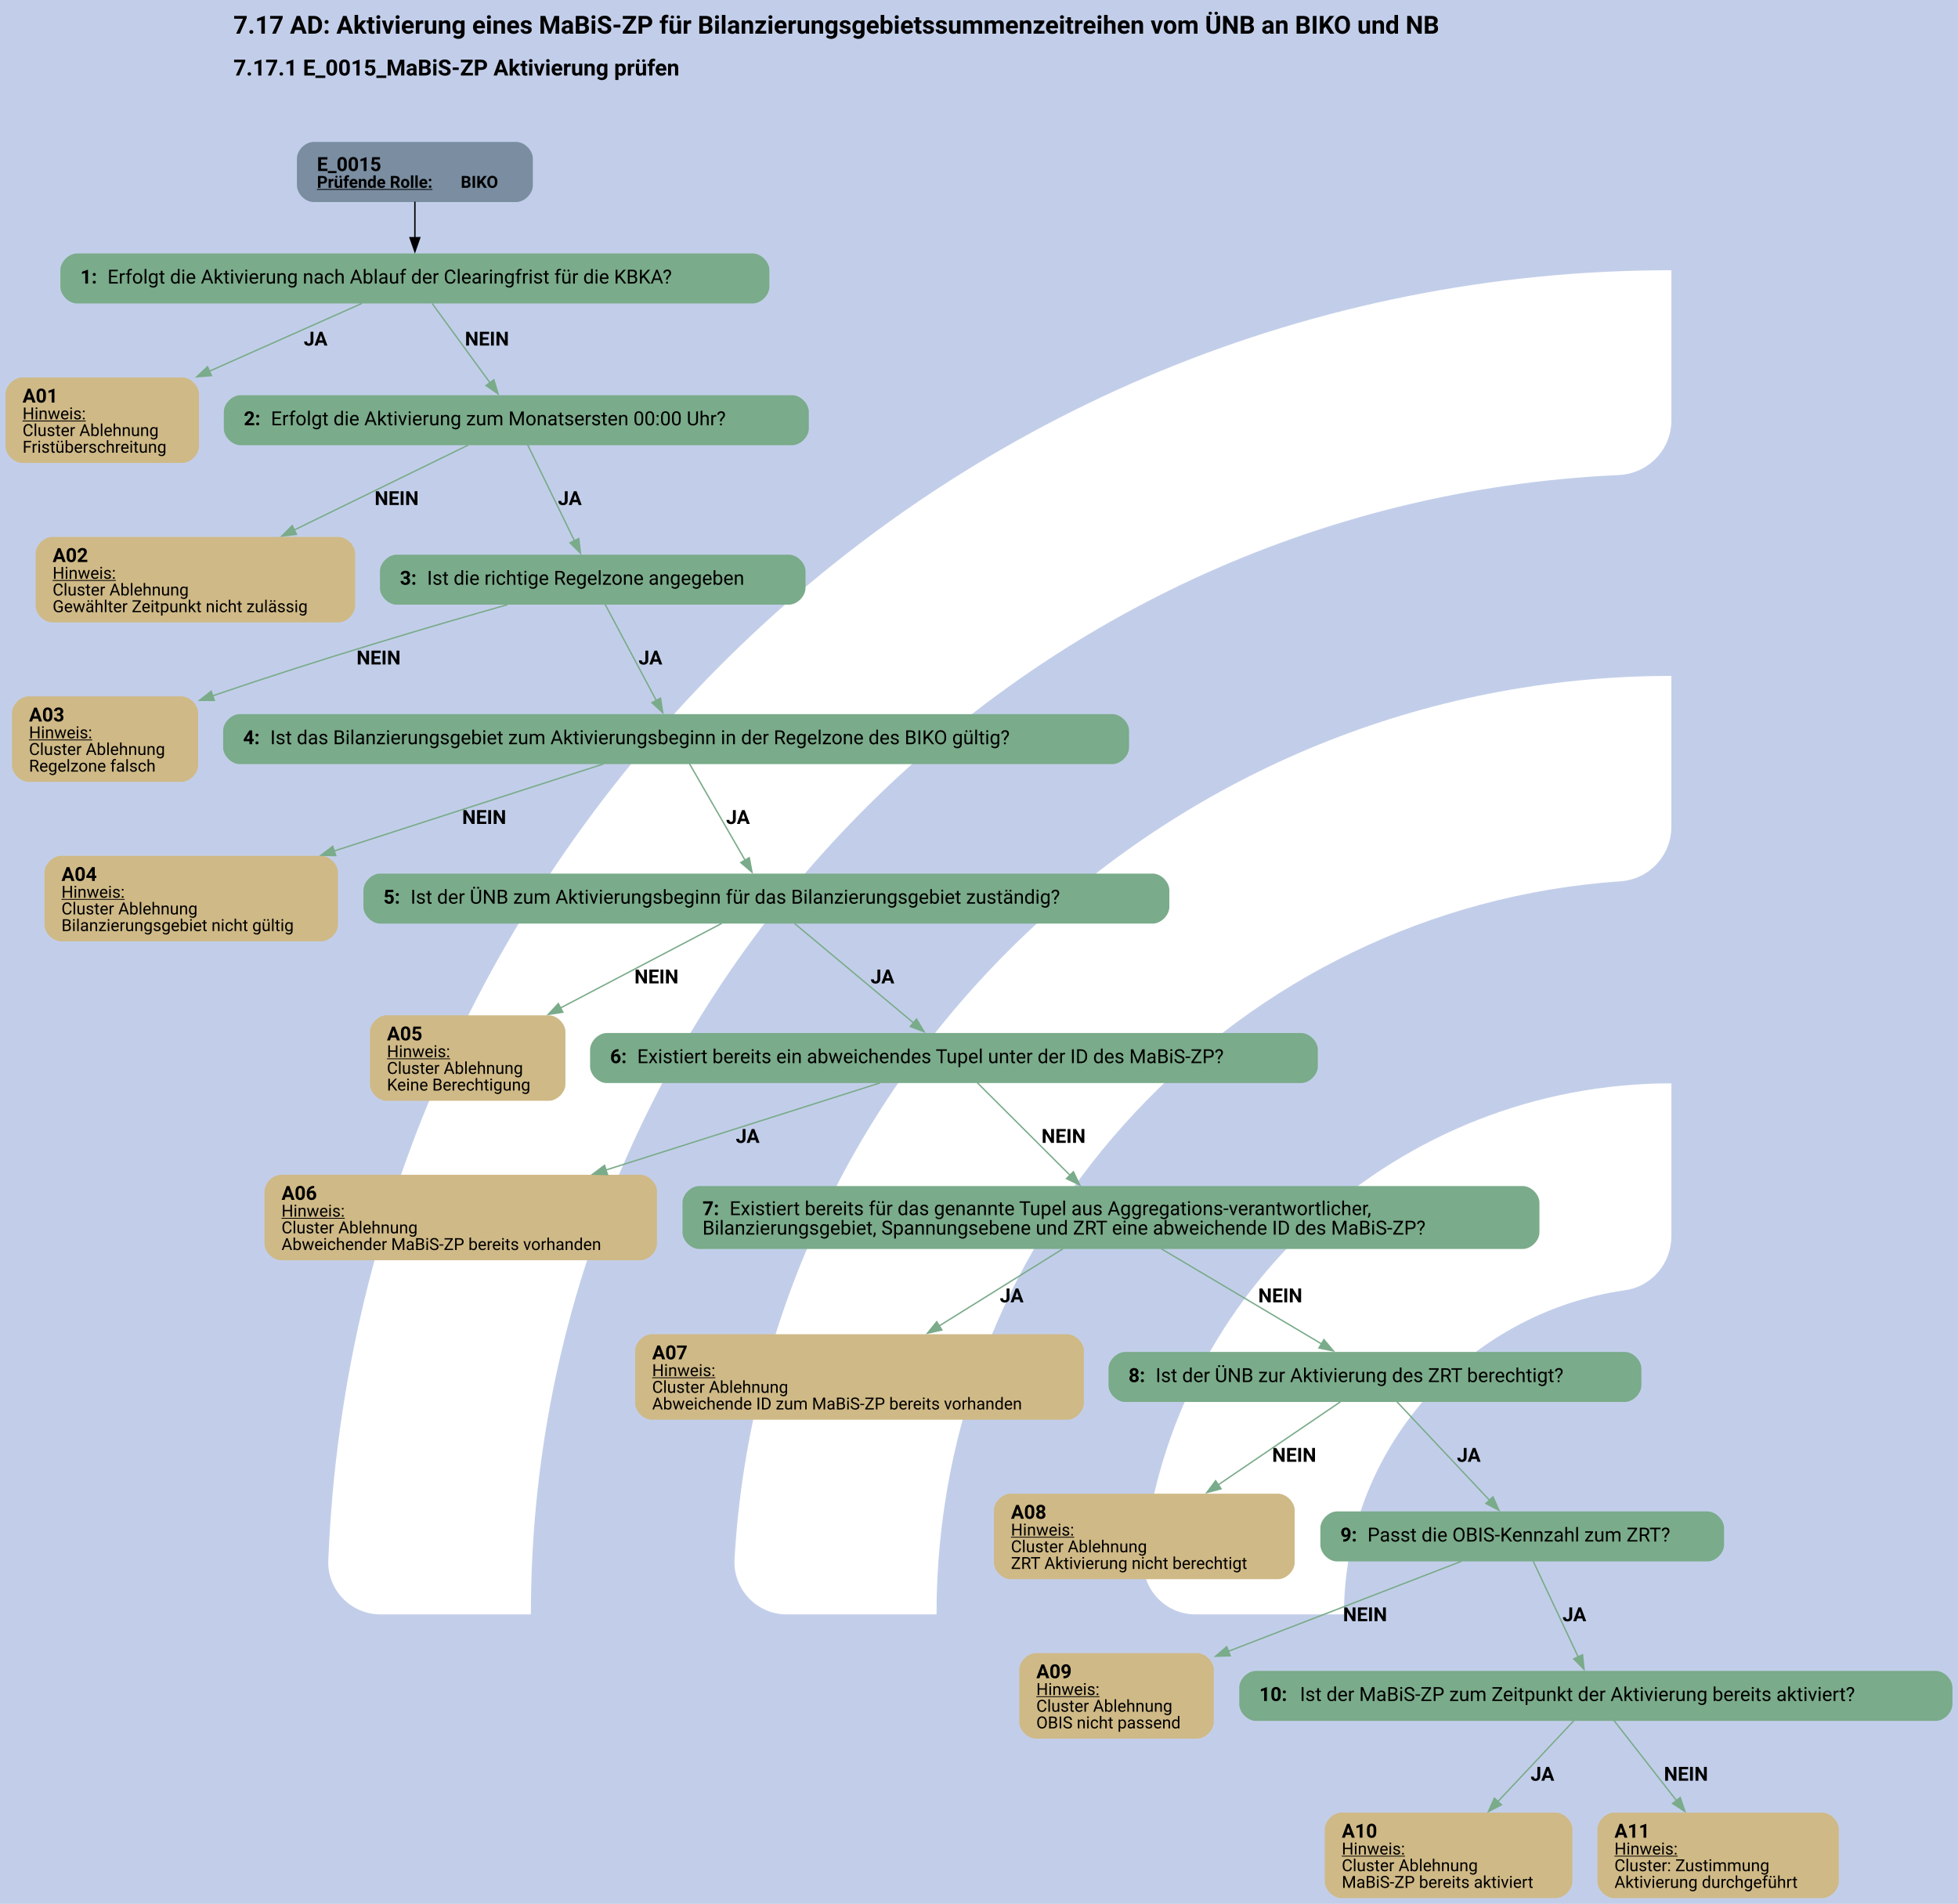
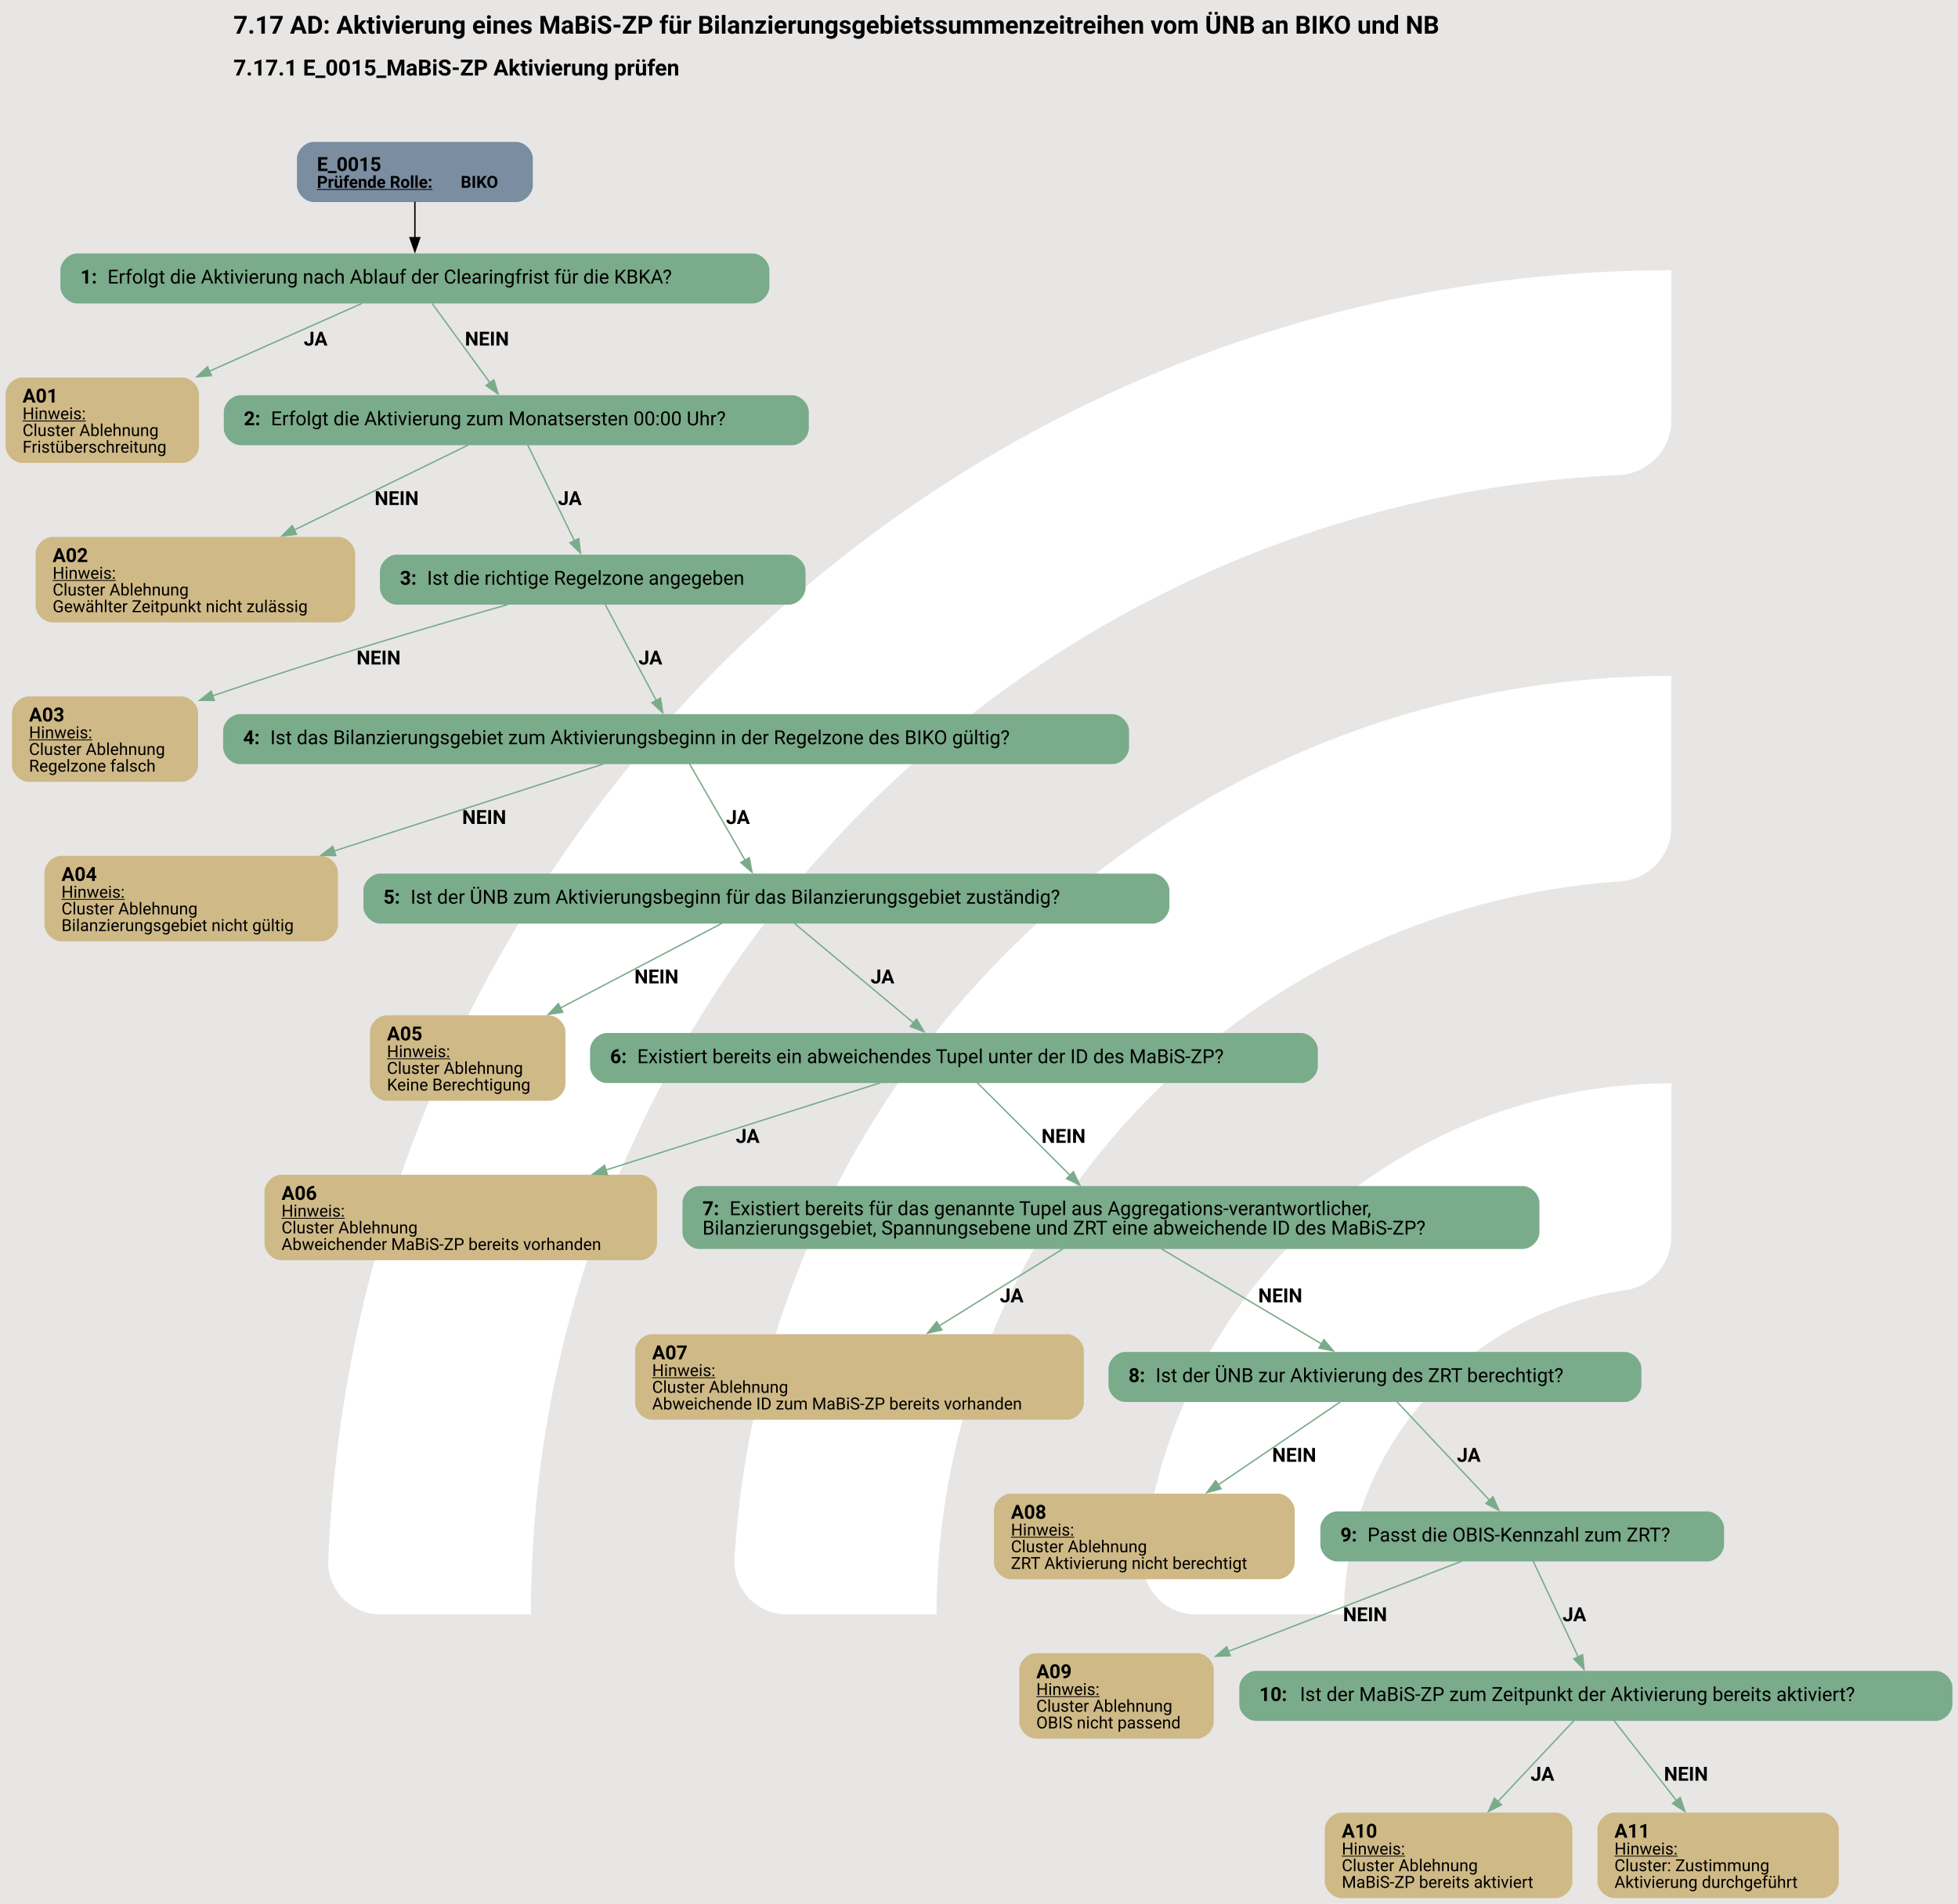
<svg xmlns="http://www.w3.org/2000/svg" version="1.1" width="1878.667px" viewBox="0 0 1878.667 1826.667" height="1826.667px">
  <g>
    <svg version="1.1" width="1878.667px" viewBox="0 0 1878.667 1826.667" height="1826.667px">
-       <polygon fill="#c2cee9" points="0,0 1878.667,0 1878.667,1826.667 0,1826.667" />
+       <polygon fill="#e7e6e5" points="0,0 1878.667,0 1878.667,1826.667 0,1826.667" />
      <g>
        <g transform="translate(194.4175, 182.6667) scale(1 1) translate(0, 0) scale(2.572045 2.572045) ">
          <defs>
            <style>.cls-1{fill:#fff;}</style>
          </defs>
          <path class="cls-1" d="M122.44,531.2h-56.1c-11,0-19.9-9.12-19.46-20.11C57.47,243.89,278.15,29.78,547.91,29.78v56.02c0,10.98-8.69,19.89-19.66,20.39-225.51,10.31-405.8,197-405.8,425Z" />
          <path class="cls-1" d="M273.78,531.2h-55.93c-11.23,0-20.09-9.48-19.43-20.69,10.74-183.44,163.39-329.39,349.48-329.39v56.26c0,10.71-8.27,19.62-18.96,20.35-142.35,9.77-255.17,128.69-255.17,273.46Z" />
          <path class="cls-1" d="M425.77,531.2h-55.45c-11.65,0-20.6-10.17-19.33-21.75,10.87-99.03,95.03-176.34,196.92-176.34v57.01c0,10.05-7.28,18.75-17.23,20.16-59.22,8.4-104.91,59.42-104.91,120.92Z" />
        </g>
        <svg width="1409pt" height="1370pt" viewBox="0.00 0.00 1409.27 1369.98">
          <g id="graph0" class="graph" transform="scale(1 1) rotate(0) translate(4 1365.98)">
            <text text-anchor="start" x="164.01" y="-1341.88" font-family="Roboto, sans-serif" font-weight="bold" font-size="18.00">7.17 AD: Aktivierung eines MaBiS-ZP für Bilanzierungsgebietssummenzeitreihen vom ÜNB an BIKO und NB</text>
            <text text-anchor="start" x="164.01" y="-1311.78" font-family="Roboto, sans-serif" font-weight="bold" font-size="16.00">7.17.1 E_0015_MaBiS-ZP Aktivierung prüfen</text>
            <g id="node1" class="node">
              <path fill="#7a8da1" stroke="black" stroke-width="0" d="M367.51,-1263.98C367.51,-1263.98 221.72,-1263.98 221.72,-1263.98 215.72,-1263.98 209.72,-1257.98 209.72,-1251.98 209.72,-1251.98 209.72,-1232.7 209.72,-1232.7 209.72,-1226.7 215.72,-1220.7 221.72,-1220.7 221.72,-1220.7 367.51,-1220.7 367.51,-1220.7 373.51,-1220.7 379.51,-1226.7 379.51,-1232.7 379.51,-1232.7 379.51,-1251.98 379.51,-1251.98 379.51,-1257.98 373.51,-1263.98 367.51,-1263.98" />
              <text text-anchor="start" x="224.12" y="-1243.04" font-family="Roboto, sans-serif" font-weight="bold" font-size="14.00">E_0015</text>
              <text text-anchor="start" x="224.12" y="-1230.94" font-family="Roboto, sans-serif" font-weight="bold" text-decoration="underline" font-size="12.00">Prüfende Rolle:</text>
              <text text-anchor="start" x="327.62" y="-1230.94" font-family="Roboto, sans-serif" font-weight="bold" font-size="12.00"> BIKO</text>
            </g>
            <g id="node2" class="node">
              <path fill="#7aab8a" stroke="black" stroke-width="0" d="M537.76,-1183.7C537.76,-1183.7 51.47,-1183.7 51.47,-1183.7 45.47,-1183.7 39.47,-1177.7 39.47,-1171.7 39.47,-1171.7 39.47,-1159.7 39.47,-1159.7 39.47,-1153.7 45.47,-1147.7 51.47,-1147.7 51.47,-1147.7 537.76,-1147.7 537.76,-1147.7 543.76,-1147.7 549.76,-1153.7 549.76,-1159.7 549.76,-1159.7 549.76,-1171.7 549.76,-1171.7 549.76,-1177.7 543.76,-1183.7 537.76,-1183.7" />
              <text text-anchor="start" x="53.87" y="-1162.03" font-family="Roboto, sans-serif" font-weight="bold" font-size="14.00">1: </text>
              <text text-anchor="start" x="73.37" y="-1162.03" font-family="Roboto, sans-serif" font-size="14.00">Erfolgt die Aktivierung nach Ablauf der Clearingfrist für die KBKA?</text>
            </g>
            <g id="edge1" class="edge">
              <path fill="none" stroke="black" d="M294.62,-1220.94C294.62,-1212.87 294.62,-1203.46 294.62,-1194.77" />
              <polygon fill="black" stroke="black" points="298.12,-1195.06 294.62,-1185.06 291.12,-1195.06 298.12,-1195.06" />
            </g>
            <g id="node3" class="node">
              <path fill="#cfb986" stroke="black" stroke-width="0" d="M127.23,-1094.45C127.23,-1094.45 12,-1094.45 12,-1094.45 6,-1094.45 0,-1088.45 0,-1082.45 0,-1082.45 0,-1044.93 0,-1044.93 0,-1038.93 6,-1032.93 12,-1032.93 12,-1032.93 127.23,-1032.93 127.23,-1032.93 133.23,-1032.93 139.23,-1038.93 139.23,-1044.93 139.23,-1044.93 139.23,-1082.45 139.23,-1082.45 139.23,-1088.45 133.23,-1094.45 127.23,-1094.45" />
              <text text-anchor="start" x="12.24" y="-1076.39" font-family="Roboto, sans-serif" font-weight="bold" font-size="14.00">A01</text>
              <text text-anchor="start" x="12.24" y="-1064.29" font-family="Roboto, sans-serif" text-decoration="underline" font-size="12.00">Hinweis:</text>
              <text text-anchor="start" x="12.24" y="-1052.29" font-family="Roboto, sans-serif" font-size="12.00">Cluster Ablehnung</text>
              <text text-anchor="start" x="12.24" y="-1040.29" font-family="Roboto, sans-serif" font-size="12.00">Fristüberschreitung</text>
            </g>
            <g id="edge2" class="edge">
              <path fill="none" stroke="#7aab8a" d="M256.45,-1147.73C226.42,-1134.39 183.61,-1115.36 146.54,-1098.88" />
              <polygon fill="#7aab8a" stroke="#7aab8a" points="148.19,-1095.79 137.63,-1094.92 145.35,-1102.18 148.19,-1095.79" />
              <text text-anchor="start" x="214.62" y="-1117.4" font-family="Roboto, sans-serif" font-weight="bold" font-size="14.00">JA</text>
            </g>
            <g id="node4" class="node">
              <path fill="#7aab8a" stroke="black" stroke-width="0" d="M566.14,-1081.69C566.14,-1081.69 169.09,-1081.69 169.09,-1081.69 163.09,-1081.69 157.09,-1075.69 157.09,-1069.69 157.09,-1069.69 157.09,-1057.69 157.09,-1057.69 157.09,-1051.69 163.09,-1045.69 169.09,-1045.69 169.09,-1045.69 566.14,-1045.69 566.14,-1045.69 572.14,-1045.69 578.14,-1051.69 578.14,-1057.69 578.14,-1057.69 578.14,-1069.69 578.14,-1069.69 578.14,-1075.69 572.14,-1081.69 566.14,-1081.69" />
              <text text-anchor="start" x="171.49" y="-1060.02" font-family="Roboto, sans-serif" font-weight="bold" font-size="14.00">2: </text>
              <text text-anchor="start" x="190.99" y="-1060.02" font-family="Roboto, sans-serif" font-size="14.00">Erfolgt die Aktivierung zum Monatsersten 00:00 Uhr?</text>
            </g>
            <g id="edge3" class="edge">
              <path fill="none" stroke="#7aab8a" d="M307,-1147.73C318.5,-1131.98 335.78,-1108.3 348.95,-1090.26" />
              <polygon fill="#7aab8a" stroke="#7aab8a" points="351.45,-1092.77 354.52,-1082.63 345.8,-1088.64 351.45,-1092.77" />
              <text text-anchor="start" x="330.62" y="-1117.4" font-family="Roboto, sans-serif" font-weight="bold" font-size="14.00">NEIN</text>
            </g>
            <g id="node5" class="node">
              <path fill="#cfb986" stroke="black" stroke-width="0" d="M239.61,-979.68C239.61,-979.68 33.62,-979.68 33.62,-979.68 27.62,-979.68 21.63,-973.68 21.63,-967.68 21.63,-967.68 21.63,-930.16 21.63,-930.16 21.63,-924.16 27.63,-918.16 33.63,-918.16 33.63,-918.16 239.61,-918.16 239.61,-918.16 245.61,-918.16 251.61,-924.16 251.61,-930.16 251.61,-930.16 251.61,-967.68 251.61,-967.68 251.61,-973.68 245.61,-979.68 239.61,-979.68" />
              <text text-anchor="start" x="33.87" y="-961.62" font-family="Roboto, sans-serif" font-weight="bold" font-size="14.00">A02</text>
              <text text-anchor="start" x="33.87" y="-949.52" font-family="Roboto, sans-serif" text-decoration="underline" font-size="12.00">Hinweis:</text>
              <text text-anchor="start" x="33.87" y="-937.52" font-family="Roboto, sans-serif" font-size="12.00">Cluster Ablehnung</text>
              <text text-anchor="start" x="33.87" y="-925.52" font-family="Roboto, sans-serif" font-size="12.00">Gewählter Zeitpunkt nicht zulässig</text>
            </g>
            <g id="edge4" class="edge">
              <path fill="none" stroke="#7aab8a" d="M333.03,-1045.81C300.01,-1029.69 249.25,-1004.91 207.61,-984.58" />
              <polygon fill="#7aab8a" stroke="#7aab8a" points="209.39,-981.55 198.87,-980.31 206.32,-987.84 209.39,-981.55" />
              <text text-anchor="start" x="265.62" y="-1002.63" font-family="Roboto, sans-serif" font-weight="bold" font-size="14.00">NEIN</text>
            </g>
            <g id="node6" class="node">
              <path fill="#7aab8a" stroke="black" stroke-width="0" d="M563.76,-966.92C563.76,-966.92 281.47,-966.92 281.47,-966.92 275.47,-966.92 269.47,-960.92 269.47,-954.92 269.47,-954.92 269.47,-942.92 269.47,-942.92 269.47,-936.92 275.47,-930.92 281.47,-930.92 281.47,-930.92 563.76,-930.92 563.76,-930.92 569.76,-930.92 575.76,-936.92 575.76,-942.92 575.76,-942.92 575.76,-954.92 575.76,-954.92 575.76,-960.92 569.76,-966.92 563.76,-966.92" />
              <text text-anchor="start" x="283.87" y="-945.25" font-family="Roboto, sans-serif" font-weight="bold" font-size="14.00">3: </text>
              <text text-anchor="start" x="303.37" y="-945.25" font-family="Roboto, sans-serif" font-size="14.00">Ist die richtige Regelzone angegeben</text>
            </g>
            <g id="edge5" class="edge">
              <path fill="none" stroke="#7aab8a" d="M375.73,-1046.05C384.63,-1027.81 399.03,-998.28 409.53,-976.76" />
              <polygon fill="#7aab8a" stroke="#7aab8a" points="412.56,-978.51 413.8,-967.99 406.27,-975.44 412.56,-978.51" />
              <text text-anchor="start" x="397.62" y="-1002.63" font-family="Roboto, sans-serif" font-weight="bold" font-size="14.00">JA</text>
            </g>
            <g id="node7" class="node">
              <path fill="#cfb986" stroke="black" stroke-width="0" d="M126.6,-864.91C126.6,-864.91 16.62,-864.91 16.62,-864.91 10.62,-864.91 4.62,-858.91 4.62,-852.91 4.62,-852.91 4.62,-815.39 4.62,-815.39 4.62,-809.39 10.62,-803.39 16.62,-803.39 16.62,-803.39 126.6,-803.39 126.6,-803.39 132.6,-803.39 138.6,-809.39 138.6,-815.39 138.6,-815.39 138.6,-852.91 138.6,-852.91 138.6,-858.91 132.6,-864.91 126.6,-864.91" />
              <text text-anchor="start" x="16.86" y="-846.85" font-family="Roboto, sans-serif" font-weight="bold" font-size="14.00">A03</text>
              <text text-anchor="start" x="16.86" y="-834.75" font-family="Roboto, sans-serif" text-decoration="underline" font-size="12.00">Hinweis:</text>
              <text text-anchor="start" x="16.86" y="-822.75" font-family="Roboto, sans-serif" font-size="12.00">Cluster Ablehnung</text>
              <text text-anchor="start" x="16.86" y="-810.75" font-family="Roboto, sans-serif" font-size="12.00">Regelzone falsch</text>
            </g>
            <g id="edge6" class="edge">
              <path fill="none" stroke="#7aab8a" d="M361.27,-930.93C307.65,-915.73 227.56,-892.2 148.82,-865.24" />
              <polygon fill="#7aab8a" stroke="#7aab8a" points="150.26,-862.03 139.66,-862.08 147.98,-868.64 150.26,-862.03" />
              <text text-anchor="start" x="252.62" y="-887.86" font-family="Roboto, sans-serif" font-weight="bold" font-size="14.00">NEIN</text>
            </g>
            <g id="node8" class="node">
              <path fill="#7aab8a" stroke="black" stroke-width="0" d="M796.64,-852.15C796.64,-852.15 168.59,-852.15 168.59,-852.15 162.59,-852.15 156.59,-846.15 156.59,-840.15 156.59,-840.15 156.59,-828.15 156.59,-828.15 156.59,-822.15 162.59,-816.15 168.59,-816.15 168.59,-816.15 796.64,-816.15 796.64,-816.15 802.64,-816.15 808.64,-822.15 808.64,-828.15 808.64,-828.15 808.64,-840.15 808.64,-840.15 808.64,-846.15 802.64,-852.15 796.64,-852.15" />
              <text text-anchor="start" x="170.99" y="-830.48" font-family="Roboto, sans-serif" font-weight="bold" font-size="14.00">4: </text>
              <text text-anchor="start" x="190.49" y="-830.48" font-family="Roboto, sans-serif" font-size="14.00">Ist das Bilanzierungsgebiet zum Aktivierungsbeginn in der Regelzone des BIKO gültig?</text>
            </g>
            <g id="edge7" class="edge">
              <path fill="none" stroke="#7aab8a" d="M431.47,-931.28C441.17,-913.04 456.88,-883.51 468.34,-861.99" />
              <polygon fill="#7aab8a" stroke="#7aab8a" points="471.41,-863.67 473.01,-853.19 465.23,-860.38 471.41,-863.67" />
              <text text-anchor="start" x="455.62" y="-887.86" font-family="Roboto, sans-serif" font-weight="bold" font-size="14.00">JA</text>
            </g>
            <g id="node9" class="node">
              <path fill="#cfb986" stroke="black" stroke-width="0" d="M227.23,-750.14C227.23,-750.14 40,-750.14 40,-750.14 34,-750.14 28,-744.14 28,-738.14 28,-738.14 28,-700.62 28,-700.62 28,-694.62 34,-688.62 40,-688.62 40,-688.62 227.23,-688.62 227.23,-688.62 233.23,-688.62 239.23,-694.62 239.23,-700.62 239.23,-700.62 239.23,-738.14 239.23,-738.14 239.23,-744.14 233.23,-750.14 227.23,-750.14" />
              <text text-anchor="start" x="40.24" y="-732.08" font-family="Roboto, sans-serif" font-weight="bold" font-size="14.00">A04</text>
              <text text-anchor="start" x="40.24" y="-719.98" font-family="Roboto, sans-serif" text-decoration="underline" font-size="12.00">Hinweis:</text>
              <text text-anchor="start" x="40.24" y="-707.98" font-family="Roboto, sans-serif" font-size="12.00">Cluster Ablehnung</text>
              <text text-anchor="start" x="40.24" y="-695.98" font-family="Roboto, sans-serif" font-size="12.00">Bilanzierungsgebiet nicht gültig</text>
            </g>
            <g id="edge8" class="edge">
              <path fill="none" stroke="#7aab8a" d="M430.37,-816.27C379.32,-799.77 300.21,-774.21 236.51,-753.63" />
              <polygon fill="#7aab8a" stroke="#7aab8a" points="237.65,-750.32 227.06,-750.57 235.5,-756.98 237.65,-750.32" />
              <text text-anchor="start" x="328.62" y="-773.09" font-family="Roboto, sans-serif" font-weight="bold" font-size="14.00">NEIN</text>
            </g>
            <g id="node10" class="node">
              <path fill="#7aab8a" stroke="black" stroke-width="0" d="M825.64,-737.38C825.64,-737.38 269.59,-737.38 269.59,-737.38 263.59,-737.38 257.59,-731.38 257.59,-725.38 257.59,-725.38 257.59,-713.38 257.59,-713.38 257.59,-707.38 263.59,-701.38 269.59,-701.38 269.59,-701.38 825.64,-701.38 825.64,-701.38 831.64,-701.38 837.64,-707.38 837.64,-713.38 837.64,-713.38 837.64,-725.38 837.64,-725.38 837.64,-731.38 831.64,-737.38 825.64,-737.38" />
              <text text-anchor="start" x="271.99" y="-715.71" font-family="Roboto, sans-serif" font-weight="bold" font-size="14.00">5: </text>
              <text text-anchor="start" x="291.49" y="-715.71" font-family="Roboto, sans-serif" font-size="14.00">Ist der ÜNB zum Aktivierungsbeginn für das Bilanzierungsgebiet zuständig?</text>
            </g>
            <g id="edge9" class="edge">
              <path fill="none" stroke="#7aab8a" d="M492.21,-816.51C502.77,-798.19 519.9,-768.47 532.32,-746.92" />
              <polygon fill="#7aab8a" stroke="#7aab8a" points="535.27,-748.81 537.23,-738.4 529.2,-745.32 535.27,-748.81" />
              <text text-anchor="start" x="518.62" y="-773.09" font-family="Roboto, sans-serif" font-weight="bold" font-size="14.00">JA</text>
            </g>
            <g id="node11" class="node">
              <path fill="#cfb986" stroke="black" stroke-width="0" d="M390.98,-635.37C390.98,-635.37 274.25,-635.37 274.25,-635.37 268.25,-635.37 262.25,-629.37 262.25,-623.37 262.25,-623.37 262.25,-585.85 262.25,-585.85 262.25,-579.85 268.25,-573.85 274.25,-573.85 274.25,-573.85 390.98,-573.85 390.98,-573.85 396.98,-573.85 402.98,-579.85 402.98,-585.85 402.98,-585.85 402.98,-623.37 402.98,-623.37 402.98,-629.37 396.98,-635.37 390.98,-635.37" />
              <text text-anchor="start" x="274.49" y="-617.31" font-family="Roboto, sans-serif" font-weight="bold" font-size="14.00">A05</text>
              <text text-anchor="start" x="274.49" y="-605.21" font-family="Roboto, sans-serif" text-decoration="underline" font-size="12.00">Hinweis:</text>
              <text text-anchor="start" x="274.49" y="-593.21" font-family="Roboto, sans-serif" font-size="12.00">Cluster Ablehnung</text>
              <text text-anchor="start" x="274.49" y="-581.21" font-family="Roboto, sans-serif" font-size="12.00">Keine Berechtigung</text>
            </g>
            <g id="edge10" class="edge">
              <path fill="none" stroke="#7aab8a" d="M515.43,-701.5C484.89,-685.48 438.05,-660.91 399.43,-640.66" />
              <polygon fill="#7aab8a" stroke="#7aab8a" points="401.11,-637.59 390.63,-636.04 397.86,-643.79 401.11,-637.59" />
              <text text-anchor="start" x="452.62" y="-658.32" font-family="Roboto, sans-serif" font-weight="bold" font-size="14.00">NEIN</text>
            </g>
            <g id="node12" class="node">
              <path fill="#7aab8a" stroke="black" stroke-width="0" d="M932.51,-622.61C932.51,-622.61 432.72,-622.61 432.72,-622.61 426.72,-622.61 420.72,-616.61 420.72,-610.61 420.72,-610.61 420.72,-598.61 420.72,-598.61 420.72,-592.61 426.72,-586.61 432.72,-586.61 432.72,-586.61 932.51,-586.61 932.51,-586.61 938.51,-586.61 944.51,-592.61 944.51,-598.61 944.51,-598.61 944.51,-610.61 944.51,-610.61 944.51,-616.61 938.51,-622.61 932.51,-622.61" />
              <text text-anchor="start" x="435.12" y="-600.94" font-family="Roboto, sans-serif" font-weight="bold" font-size="14.00">6: </text>
              <text text-anchor="start" x="454.62" y="-600.94" font-family="Roboto, sans-serif" font-size="14.00">Existiert bereits ein abweichendes Tupel unter der ID des MaBiS-ZP?</text>
            </g>
            <g id="edge11" class="edge">
              <path fill="none" stroke="#7aab8a" d="M567.83,-701.5C590.59,-682.48 627.78,-651.41 653.64,-629.82" />
              <polygon fill="#7aab8a" stroke="#7aab8a" points="655.67,-632.68 661.1,-623.58 651.19,-627.3 655.67,-632.68" />
              <text text-anchor="start" x="622.62" y="-658.32" font-family="Roboto, sans-serif" font-weight="bold" font-size="14.00">JA</text>
            </g>
            <g id="node13" class="node">
              <path fill="#cfb986" stroke="black" stroke-width="0" d="M456.86,-520.6C456.86,-520.6 198.38,-520.6 198.38,-520.6 192.38,-520.6 186.38,-514.6 186.38,-508.6 186.38,-508.6 186.38,-471.08 186.38,-471.08 186.38,-465.08 192.38,-459.08 198.38,-459.08 198.38,-459.08 456.86,-459.08 456.86,-459.08 462.86,-459.08 468.86,-465.08 468.86,-471.08 468.86,-471.08 468.86,-508.6 468.86,-508.6 468.86,-514.6 462.86,-520.6 456.86,-520.6" />
              <text text-anchor="start" x="198.62" y="-502.54" font-family="Roboto, sans-serif" font-weight="bold" font-size="14.00">A06</text>
              <text text-anchor="start" x="198.62" y="-490.44" font-family="Roboto, sans-serif" text-decoration="underline" font-size="12.00">Hinweis:</text>
              <text text-anchor="start" x="198.62" y="-478.44" font-family="Roboto, sans-serif" font-size="12.00">Cluster Ablehnung</text>
              <text text-anchor="start" x="198.62" y="-466.44" font-family="Roboto, sans-serif" font-size="12.00">Abweichender MaBiS-ZP bereits vorhanden</text>
            </g>
            <g id="edge12" class="edge">
              <path fill="none" stroke="#7aab8a" d="M629.47,-586.73C577.43,-570.2 496.74,-544.57 431.88,-523.96" />
              <polygon fill="#7aab8a" stroke="#7aab8a" points="433.23,-520.72 422.64,-521.03 431.11,-527.39 433.23,-520.72" />
              <text text-anchor="start" x="525.62" y="-543.55" font-family="Roboto, sans-serif" font-weight="bold" font-size="14.00">JA</text>
            </g>
            <g id="node14" class="node">
              <path fill="#7aab8a" stroke="black" stroke-width="0" d="M1092.01,-512.48C1092.01,-512.48 499.22,-512.48 499.22,-512.48 493.22,-512.48 487.22,-506.48 487.22,-500.48 487.22,-500.48 487.22,-479.2 487.22,-479.2 487.22,-473.2 493.22,-467.2 499.22,-467.2 499.22,-467.2 1092.01,-467.2 1092.01,-467.2 1098.01,-467.2 1104.01,-473.2 1104.01,-479.2 1104.01,-479.2 1104.01,-500.48 1104.01,-500.48 1104.01,-506.48 1098.01,-512.48 1092.01,-512.48" />
              <text text-anchor="start" x="501.62" y="-491.54" font-family="Roboto, sans-serif" font-weight="bold" font-size="14.00">7: </text>
              <text text-anchor="start" x="521.12" y="-491.54" font-family="Roboto, sans-serif" font-size="14.00">Existiert bereits für das genannte Tupel aus Aggregations-verantwortlicher,</text>
              <text text-anchor="start" x="501.62" y="-477.54" font-family="Roboto, sans-serif" font-size="14.00">Bilanzierungsgebiet, Spannungsebene und ZRT eine abweichende ID des MaBiS-ZP?</text>
            </g>
            <g id="edge13" class="edge">
              <path fill="none" stroke="#7aab8a" d="M699.29,-586.97C716.85,-569.45 744.85,-541.5 766.15,-520.25" />
              <polygon fill="#7aab8a" stroke="#7aab8a" points="768.56,-522.79 773.16,-513.24 763.61,-517.83 768.56,-522.79" />
              <text text-anchor="start" x="745.62" y="-543.55" font-family="Roboto, sans-serif" font-weight="bold" font-size="14.00">NEIN</text>
            </g>
            <g id="node15" class="node">
              <path fill="#cfb986" stroke="black" stroke-width="0" d="M764.11,-405.83C764.11,-405.83 465.12,-405.83 465.12,-405.83 459.12,-405.83 453.12,-399.83 453.12,-393.83 453.12,-393.83 453.12,-356.31 453.12,-356.31 453.12,-350.31 459.12,-344.31 465.12,-344.31 465.12,-344.31 764.11,-344.31 764.11,-344.31 770.11,-344.31 776.11,-350.31 776.11,-356.31 776.11,-356.31 776.11,-393.83 776.11,-393.83 776.11,-399.83 770.11,-405.83 764.11,-405.83" />
              <text text-anchor="start" x="465.37" y="-387.77" font-family="Roboto, sans-serif" font-weight="bold" font-size="14.00">A07</text>
              <text text-anchor="start" x="465.37" y="-375.67" font-family="Roboto, sans-serif" text-decoration="underline" font-size="12.00">Hinweis:</text>
              <text text-anchor="start" x="465.37" y="-363.67" font-family="Roboto, sans-serif" font-size="12.00">Cluster Ablehnung</text>
              <text text-anchor="start" x="465.37" y="-351.67" font-family="Roboto, sans-serif" font-size="12.00">Abweichende ID zum MaBiS-ZP bereits vorhanden</text>
            </g>
            <g id="edge14" class="edge">
              <path fill="none" stroke="#7aab8a" d="M761.14,-467.36C735.99,-451.69 701.31,-430.08 672,-411.82" />
              <polygon fill="#7aab8a" stroke="#7aab8a" points="673.91,-408.89 663.57,-406.57 670.21,-414.83 673.91,-408.89" />
              <text text-anchor="start" x="715.62" y="-428.78" font-family="Roboto, sans-serif" font-weight="bold" font-size="14.00">JA</text>
            </g>
            <g id="node16" class="node">
              <path fill="#7aab8a" stroke="black" stroke-width="0" d="M1165.39,-393.07C1165.39,-393.07 805.84,-393.07 805.84,-393.07 799.84,-393.07 793.84,-387.07 793.84,-381.07 793.84,-381.07 793.84,-369.07 793.84,-369.07 793.84,-363.07 799.84,-357.07 805.84,-357.07 805.84,-357.07 1165.39,-357.07 1165.39,-357.07 1171.39,-357.07 1177.39,-363.07 1177.39,-369.07 1177.39,-369.07 1177.39,-381.07 1177.39,-381.07 1177.39,-387.07 1171.39,-393.07 1165.39,-393.07" />
              <text text-anchor="start" x="808.24" y="-371.39" font-family="Roboto, sans-serif" font-weight="bold" font-size="14.00">8: </text>
              <text text-anchor="start" x="827.74" y="-371.39" font-family="Roboto, sans-serif" font-size="14.00">Ist der ÜNB zur Aktivierung des ZRT berechtigt?</text>
            </g>
            <g id="edge15" class="edge">
              <path fill="none" stroke="#7aab8a" d="M831.8,-467.36C864.92,-447.7 913.77,-418.71 947.49,-398.7" />
              <polygon fill="#7aab8a" stroke="#7aab8a" points="948.89,-401.94 955.7,-393.82 945.32,-395.92 948.89,-401.94" />
              <text text-anchor="start" x="901.62" y="-428.78" font-family="Roboto, sans-serif" font-weight="bold" font-size="14.00">NEIN</text>
            </g>
            <g id="node17" class="node">
              <path fill="#cfb986" stroke="black" stroke-width="0" d="M915.86,-291.06C915.86,-291.06 723.38,-291.06 723.38,-291.06 717.38,-291.06 711.38,-285.06 711.38,-279.06 711.38,-279.06 711.38,-241.54 711.38,-241.54 711.38,-235.54 717.38,-229.54 723.38,-229.54 723.38,-229.54 915.86,-229.54 915.86,-229.54 921.86,-229.54 927.86,-235.54 927.86,-241.54 927.86,-241.54 927.86,-279.06 927.86,-279.06 927.86,-285.06 921.86,-291.06 915.86,-291.06" />
              <text text-anchor="start" x="723.62" y="-273" font-family="Roboto, sans-serif" font-weight="bold" font-size="14.00">A08</text>
              <text text-anchor="start" x="723.62" y="-260.9" font-family="Roboto, sans-serif" text-decoration="underline" font-size="12.00">Hinweis:</text>
              <text text-anchor="start" x="723.62" y="-248.9" font-family="Roboto, sans-serif" font-size="12.00">Cluster Ablehnung</text>
              <text text-anchor="start" x="723.62" y="-236.9" font-family="Roboto, sans-serif" font-size="12.00">ZRT Aktivierung nicht berechtigt</text>
            </g>
            <g id="edge16" class="edge">
              <path fill="none" stroke="#7aab8a" d="M960.76,-357.19C937.58,-341.44 902.25,-317.44 872.73,-297.38" />
              <polygon fill="#7aab8a" stroke="#7aab8a" points="874.87,-294.6 864.63,-291.88 870.93,-300.39 874.87,-294.6" />
              <text text-anchor="start" x="911.62" y="-314.01" font-family="Roboto, sans-serif" font-weight="bold" font-size="14.00">NEIN</text>
            </g>
            <g id="node18" class="node">
              <path fill="#7aab8a" stroke="black" stroke-width="0" d="M1224.89,-278.3C1224.89,-278.3 958.34,-278.3 958.34,-278.3 952.34,-278.3 946.34,-272.3 946.34,-266.3 946.34,-266.3 946.34,-254.3 946.34,-254.3 946.34,-248.3 952.34,-242.3 958.34,-242.3 958.34,-242.3 1224.89,-242.3 1224.89,-242.3 1230.89,-242.3 1236.89,-248.3 1236.89,-254.3 1236.89,-254.3 1236.89,-266.3 1236.89,-266.3 1236.89,-272.3 1230.89,-278.3 1224.89,-278.3" />
              <text text-anchor="start" x="960.74" y="-256.62" font-family="Roboto, sans-serif" font-weight="bold" font-size="14.00">9: </text>
              <text text-anchor="start" x="980.24" y="-256.62" font-family="Roboto, sans-serif" font-size="14.00">Passt die OBIS-Kennzahl zum ZRT?</text>
            </g>
            <g id="edge17" class="edge">
              <path fill="none" stroke="#7aab8a" d="M1001.26,-357.43C1018.87,-338.69 1047.69,-308.04 1068.03,-286.39" />
              <polygon fill="#7aab8a" stroke="#7aab8a" points="1070.57,-288.79 1074.87,-279.11 1065.47,-284 1070.57,-288.79" />
              <text text-anchor="start" x="1044.62" y="-314.01" font-family="Roboto, sans-serif" font-weight="bold" font-size="14.00">JA</text>
            </g>
            <g id="node19" class="node">
              <path fill="#cfb986" stroke="black" stroke-width="0" d="M857.61,-176.29C857.61,-176.29 741.62,-176.29 741.62,-176.29 735.62,-176.29 729.62,-170.29 729.62,-164.29 729.62,-164.29 729.62,-126.77 729.62,-126.77 729.62,-120.77 735.62,-114.77 741.62,-114.77 741.62,-114.77 857.61,-114.77 857.61,-114.77 863.61,-114.77 869.61,-120.77 869.61,-126.77 869.61,-126.77 869.61,-164.29 869.61,-164.29 869.61,-170.29 863.61,-176.29 857.61,-176.29" />
              <text text-anchor="start" x="741.87" y="-158.23" font-family="Roboto, sans-serif" font-weight="bold" font-size="14.00">A09</text>
              <text text-anchor="start" x="741.87" y="-146.13" font-family="Roboto, sans-serif" text-decoration="underline" font-size="12.00">Hinweis:</text>
              <text text-anchor="start" x="741.87" y="-134.13" font-family="Roboto, sans-serif" font-size="12.00">Cluster Ablehnung</text>
              <text text-anchor="start" x="741.87" y="-122.13" font-family="Roboto, sans-serif" font-size="12.00">OBIS nicht passend</text>
            </g>
            <g id="edge18" class="edge">
              <path fill="none" stroke="#7aab8a" d="M1047.9,-242.42C1003.68,-225.34 934.29,-198.54 880.1,-177.61" />
              <polygon fill="#7aab8a" stroke="#7aab8a" points="881.47,-174.39 870.88,-174.05 878.95,-180.92 881.47,-174.39" />
              <text text-anchor="start" x="962.62" y="-199.24" font-family="Roboto, sans-serif" font-weight="bold" font-size="14.00">NEIN</text>
            </g>
            <g id="node20" class="node">
              <path fill="#7aab8a" stroke="black" stroke-width="0" d="M1389.26,-163.53C1389.26,-163.53 899.97,-163.53 899.97,-163.53 893.97,-163.53 887.97,-157.53 887.97,-151.53 887.97,-151.53 887.97,-139.53 887.97,-139.53 887.97,-133.53 893.97,-127.53 899.97,-127.53 899.97,-127.53 1389.26,-127.53 1389.26,-127.53 1395.26,-127.53 1401.26,-133.53 1401.26,-139.53 1401.26,-139.53 1401.26,-151.53 1401.26,-151.53 1401.26,-157.53 1395.26,-163.53 1389.26,-163.53" />
              <text text-anchor="start" x="902.37" y="-141.85" font-family="Roboto, sans-serif" font-weight="bold" font-size="14.00">10: </text>
              <text text-anchor="start" x="931.62" y="-141.85" font-family="Roboto, sans-serif" font-size="14.00">Ist der MaBiS-ZP zum Zeitpunkt der Aktivierung bereits aktiviert?</text>
            </g>
            <g id="edge19" class="edge">
              <path fill="none" stroke="#7aab8a" d="M1099.44,-242.66C1108.01,-224.42 1121.89,-194.89 1132,-173.37" />
              <polygon fill="#7aab8a" stroke="#7aab8a" points="1135.03,-175.15 1136.12,-164.61 1128.7,-172.17 1135.03,-175.15" />
              <text text-anchor="start" x="1120.62" y="-199.24" font-family="Roboto, sans-serif" font-weight="bold" font-size="14.00">JA</text>
            </g>
            <g id="node21" class="node">
              <path fill="#cfb986" stroke="black" stroke-width="0" d="M1115.73,-61.52C1115.73,-61.52 961.5,-61.52 961.5,-61.52 955.5,-61.52 949.5,-55.52 949.5,-49.52 949.5,-49.52 949.5,-12 949.5,-12 949.5,-6 955.5,0 961.5,0 961.5,0 1115.73,0 1115.73,0 1121.73,0 1127.73,-6 1127.73,-12 1127.73,-12 1127.73,-49.52 1127.73,-49.52 1127.73,-55.52 1121.73,-61.52 1115.73,-61.52" />
              <text text-anchor="start" x="961.74" y="-43.46" font-family="Roboto, sans-serif" font-weight="bold" font-size="14.00">A10</text>
              <text text-anchor="start" x="961.74" y="-31.36" font-family="Roboto, sans-serif" text-decoration="underline" font-size="12.00">Hinweis:</text>
              <text text-anchor="start" x="961.74" y="-19.36" font-family="Roboto, sans-serif" font-size="12.00">Cluster Ablehnung</text>
              <text text-anchor="start" x="961.74" y="-7.36" font-family="Roboto, sans-serif" font-size="12.00">MaBiS-ZP bereits aktiviert</text>
            </g>
            <g id="edge20" class="edge">
              <path fill="none" stroke="#7aab8a" d="M1128.97,-127.89C1114.56,-112.56 1092.65,-89.25 1074.02,-69.42" />
              <polygon fill="#7aab8a" stroke="#7aab8a" points="1076.7,-67.16 1067.3,-62.28 1071.6,-71.96 1076.7,-67.16" />
              <text text-anchor="start" x="1097.62" y="-84.47" font-family="Roboto, sans-serif" font-weight="bold" font-size="14.00">JA</text>
            </g>
            <g id="node22" class="node">
              <path fill="#cfb986" stroke="black" stroke-width="0" d="M1307.48,-61.52C1307.48,-61.52 1157.75,-61.52 1157.75,-61.52 1151.75,-61.52 1145.75,-55.52 1145.75,-49.52 1145.75,-49.52 1145.75,-12 1145.75,-12 1145.75,-6 1151.75,0 1157.75,0 1157.75,0 1307.48,0 1307.48,0 1313.48,0 1319.48,-6 1319.48,-12 1319.48,-12 1319.48,-49.52 1319.48,-49.52 1319.48,-55.52 1313.48,-61.52 1307.48,-61.52" />
              <text text-anchor="start" x="1157.99" y="-43.46" font-family="Roboto, sans-serif" font-weight="bold" font-size="14.00">A11</text>
              <text text-anchor="start" x="1157.99" y="-31.36" font-family="Roboto, sans-serif" text-decoration="underline" font-size="12.00">Hinweis:</text>
              <text text-anchor="start" x="1157.99" y="-19.36" font-family="Roboto, sans-serif" font-size="12.00">Cluster: Zustimmung</text>
              <text text-anchor="start" x="1157.99" y="-7.36" font-family="Roboto, sans-serif" font-size="12.00">Aktivierung durchgeführt</text>
            </g>
            <g id="edge21" class="edge">
              <path fill="none" stroke="#7aab8a" d="M1157.6,-127.89C1169.4,-112.76 1187.27,-89.87 1202.6,-70.22" />
              <polygon fill="#7aab8a" stroke="#7aab8a" points="1205.34,-72.4 1208.73,-62.37 1199.82,-68.1 1205.34,-72.4" />
              <text text-anchor="start" x="1193.62" y="-84.47" font-family="Roboto, sans-serif" font-weight="bold" font-size="14.00">NEIN</text>
            </g>
          </g>
        </svg>
      </g>
    </svg>
  </g>
</svg>
